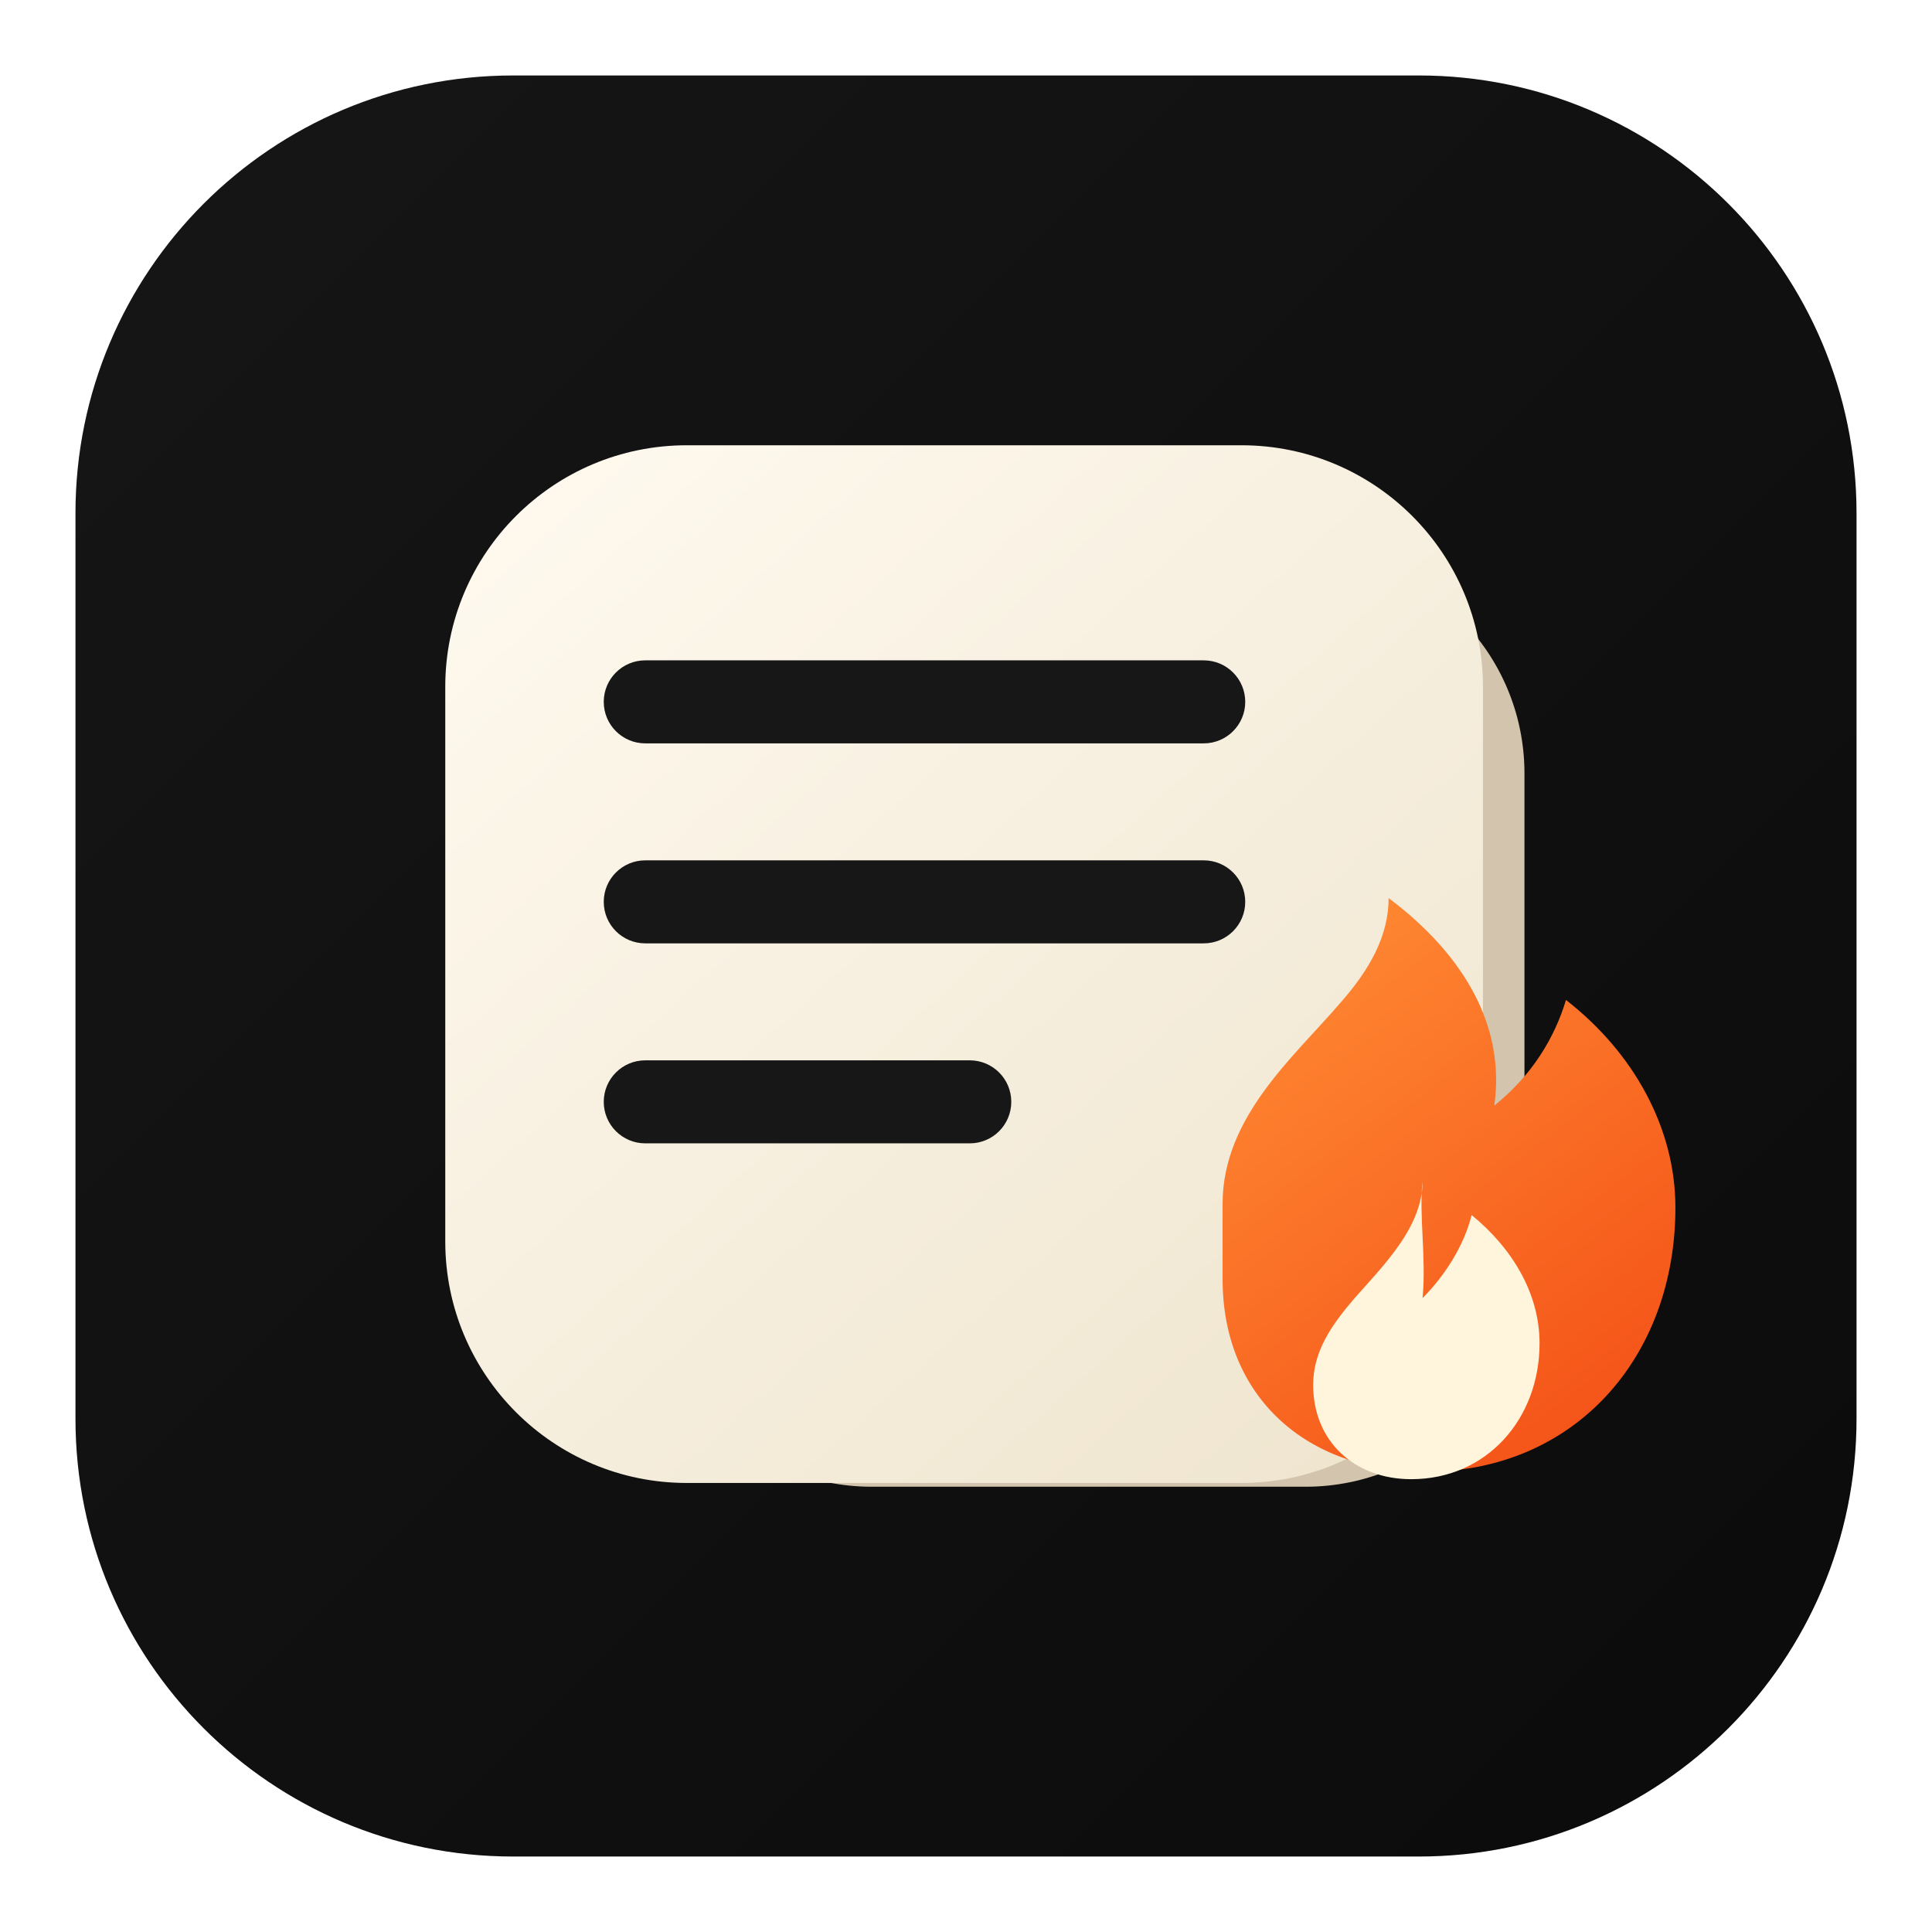
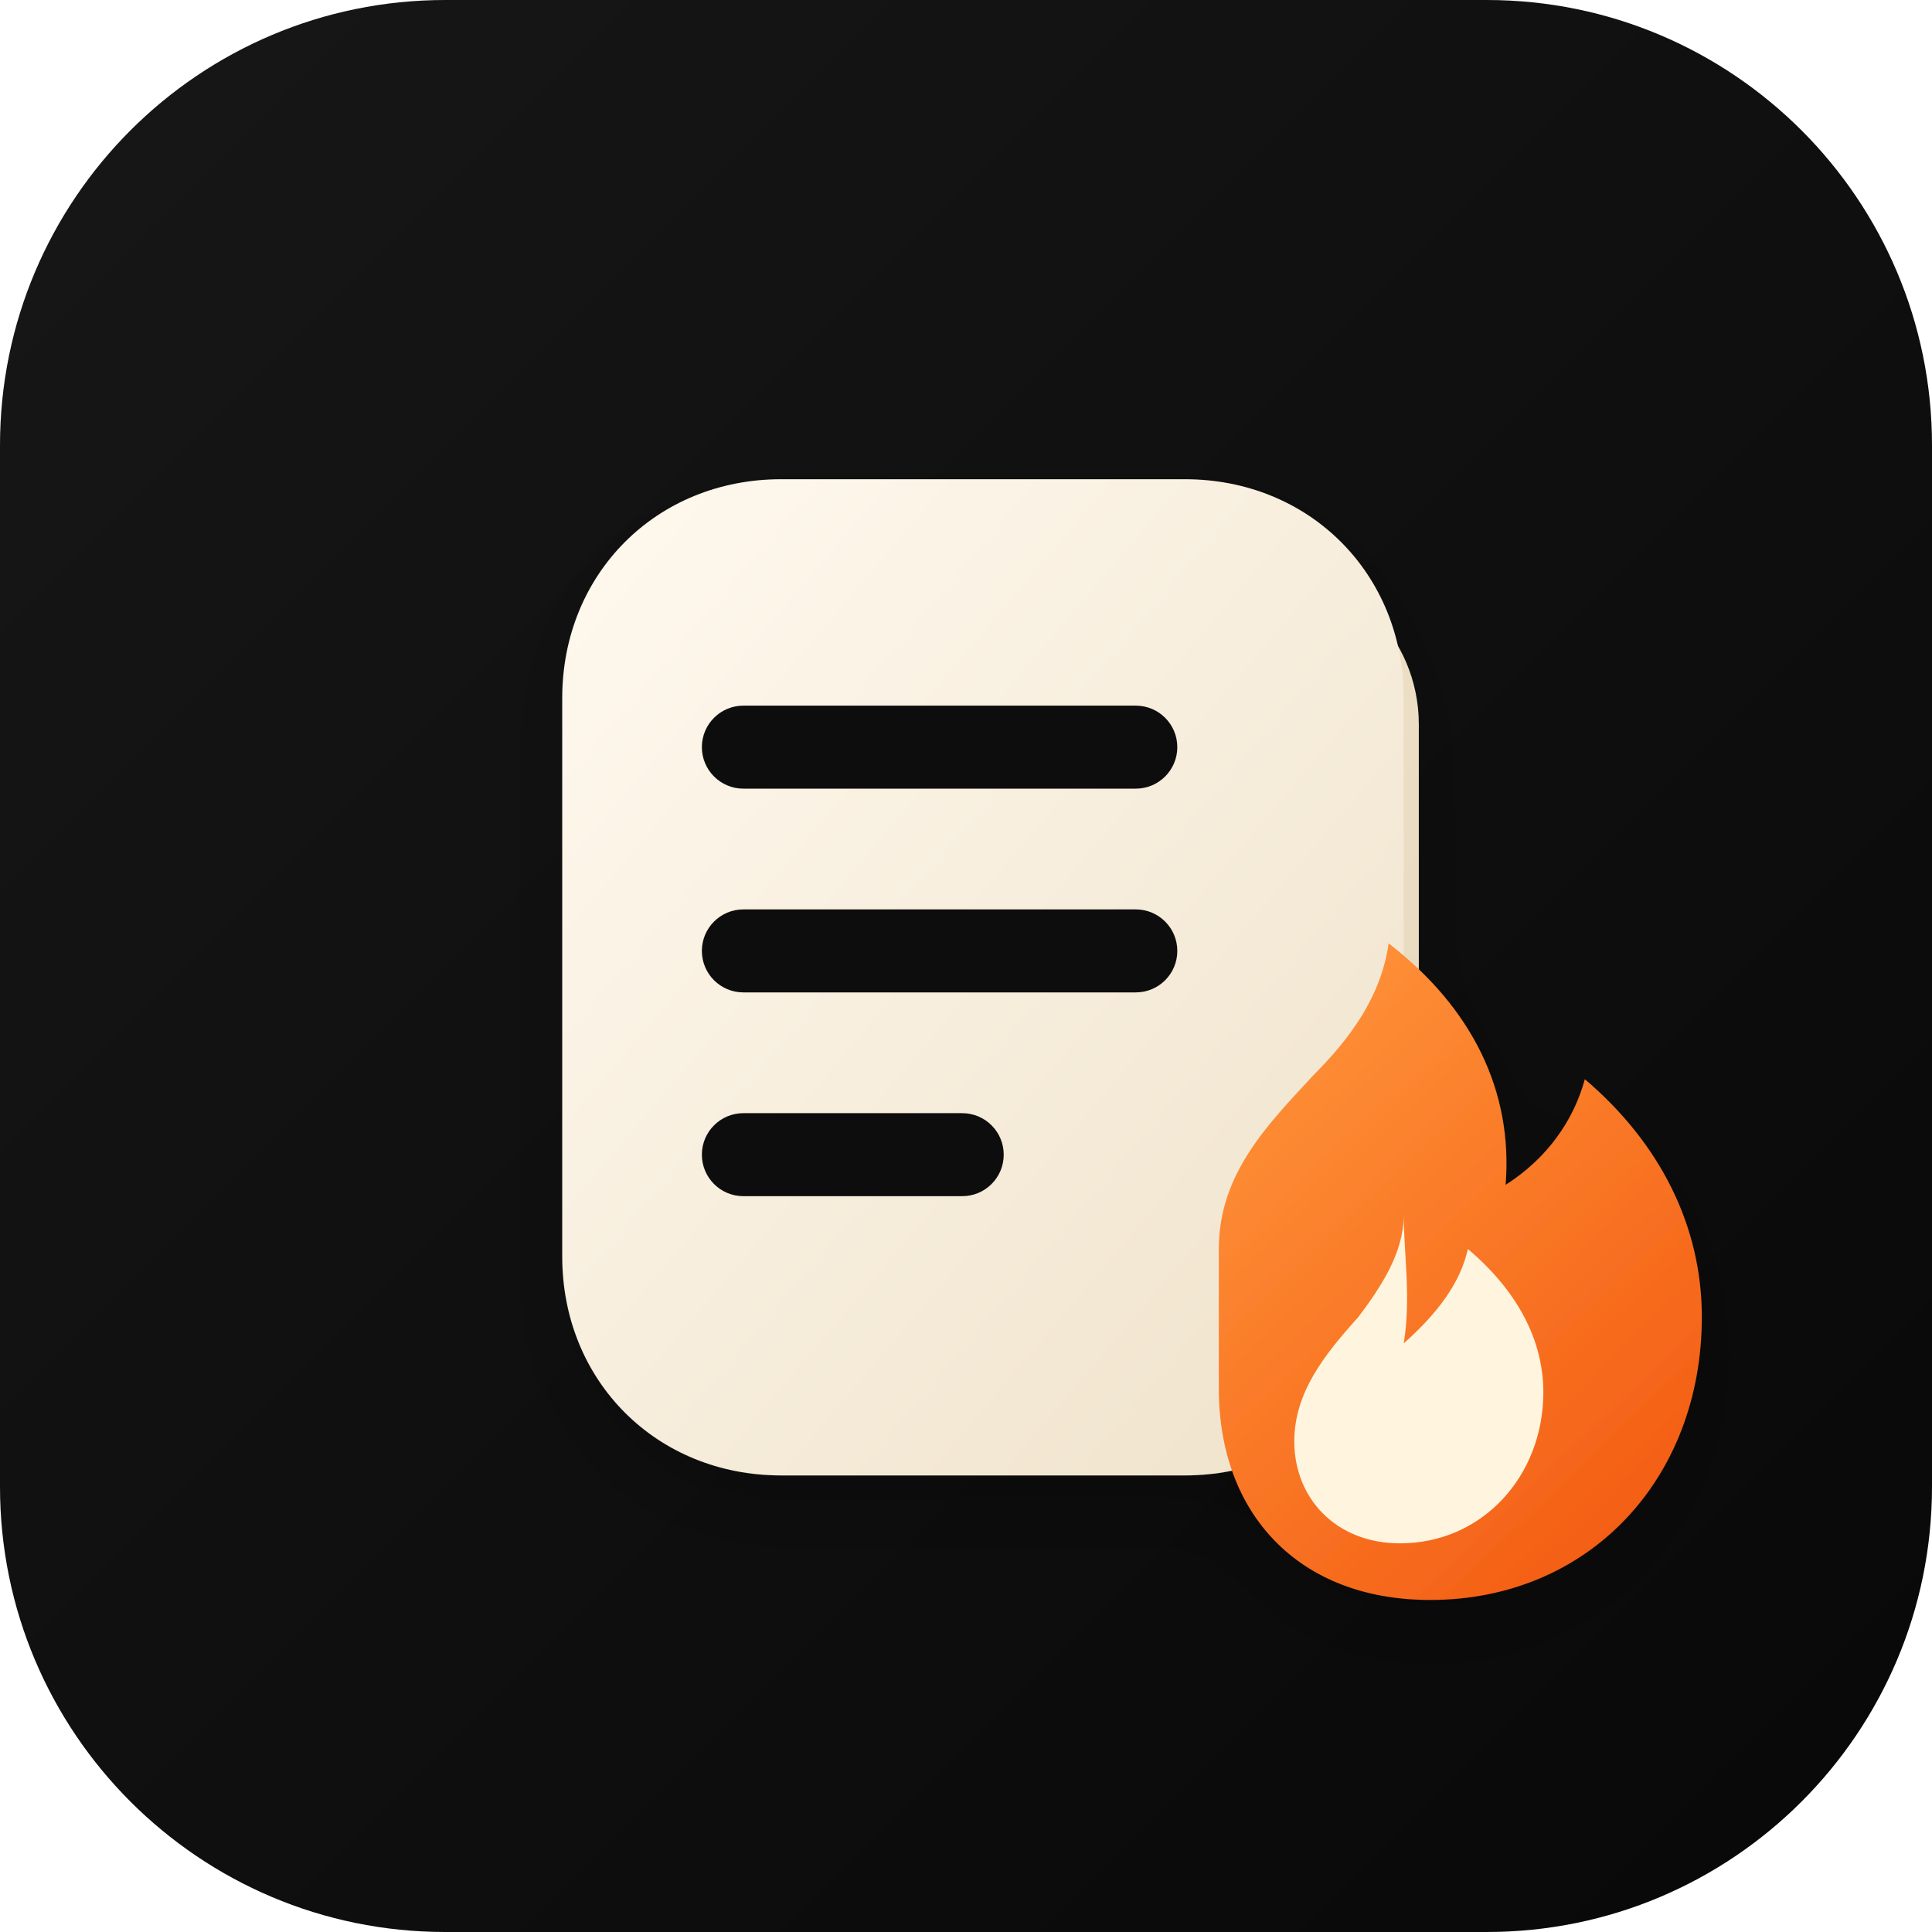
<svg xmlns="http://www.w3.org/2000/svg" viewBox="0 0 512 512">
  <defs>
    <linearGradient id="bg" x1="0" y1="0" x2="1" y2="1">
-       <stop offset="0" stop-color="#161616" />
-       <stop offset="1" stop-color="#0b0b0b" />
+       <stop offset="0" stop-color="#171717" />
+       <stop offset="1" stop-color="#080808" />
    </linearGradient>
-     <linearGradient id="paper" x1="0" y1="0" x2=".9" y2="1">
-       <stop offset="0" stop-color="#fffaf0" />
-       <stop offset="1" stop-color="#efe5cf" />
+     <linearGradient id="paperFront" x1="0" y1="0" x2="1" y2="1">
+       <stop offset="0" stop-color="#fff9ef" />
+       <stop offset="1" stop-color="#efe2ca" />
    </linearGradient>
-     <linearGradient id="flame" x1=".2" y1="0" x2=".8" y2="1">
-       <stop offset="0" stop-color="#ff8a33" />
-       <stop offset="1" stop-color="#f45117" />
+     <linearGradient id="paperBack" x1="0" y1="0" x2="1" y2="1">
+       <stop offset="0" stop-color="#f4e9d3" />
+       <stop offset="1" stop-color="#e5d6ba" />
    </linearGradient>
+     <linearGradient id="flame" x1=".15" y1="0" x2=".85" y2="1">
+       <stop offset="0" stop-color="#ff943a" />
+       <stop offset="1" stop-color="#f35a12" />
+     </linearGradient>
+     <filter id="shadow" x="-20%" y="-20%" width="140%" height="140%">
+       <feDropShadow dx="0" dy="10" stdDeviation="12" flood-color="#000" flood-opacity=".18" />
+     </filter>
  </defs>
-   <rect x="20" y="20" width="472" height="472" rx="116" fill="url(#bg)" />
-   <rect x="173" y="147" width="231" height="247" rx="58" fill="#dbcdb4" opacity=".95" />
-   <rect x="118" y="118" width="275" height="275" rx="64" fill="url(#paper)" />
-   <rect x="160" y="175" width="170" height="22" rx="11" fill="#171717" />
-   <rect x="160" y="228" width="170" height="22" rx="11" fill="#171717" />
-   <rect x="160" y="281" width="108" height="22" rx="11" fill="#171717" />
-   <path d="M324 319c0-23 19-39 31-53 8-9 13-18 13-28 20 15 31 34 28 55 10-8 16-18 19-28 18 14 29 34 29 55 0 40-27 70-66 70-32 0-54-20-54-51 0-7 0-13 0-20z" fill="url(#flame)" />
-   <path d="M377 313c0 12-10 22-18 31-6 7-11 14-11 23 0 15 11 25 26 25 20 0 34-16 34-36 0-13-7-25-18-34-2 8-7 16-13 22 1-11-1-22 0-31z" fill="#fff4dc" />
+   <rect width="512" height="512" rx="118" fill="url(#bg)" />
+   <g filter="url(#shadow)">
+     <rect x="244" y="150" width="132" height="238" rx="42" fill="url(#paperBack)" />
+     <path d="M149 185c0-33 25-58 58-58h107c33 0 58 25 58 58v148c0 33-25 58-58 58H207c-33 0-58-25-58-58V185z" fill="url(#paperFront)" />
+     <rect x="186" y="187" width="126" height="22" rx="11" fill="#111" />
+     <rect x="186" y="241" width="126" height="22" rx="11" fill="#111" />
+     <rect x="186" y="295" width="80" height="22" rx="11" fill="#111" />
+     <path d="M323 331c0-20 13-33 25-46 10-10 18-21 20-35 22 17 33 39 31 64 11-7 18-17 21-28 20 17 31 39 31 63 0 43-30 75-72 75-35 0-56-23-56-56v-37z" fill="url(#flame)" />
+     <path d="M372 322c0 10-6 19-12 27-9 10-17 20-17 33 0 15 11 27 28 27 22 0 38-18 38-40 0-14-7-27-20-38-2 9-8 17-17 25 2-12 0-24 0-34z" fill="#fff5df" />
+   </g>
</svg>
